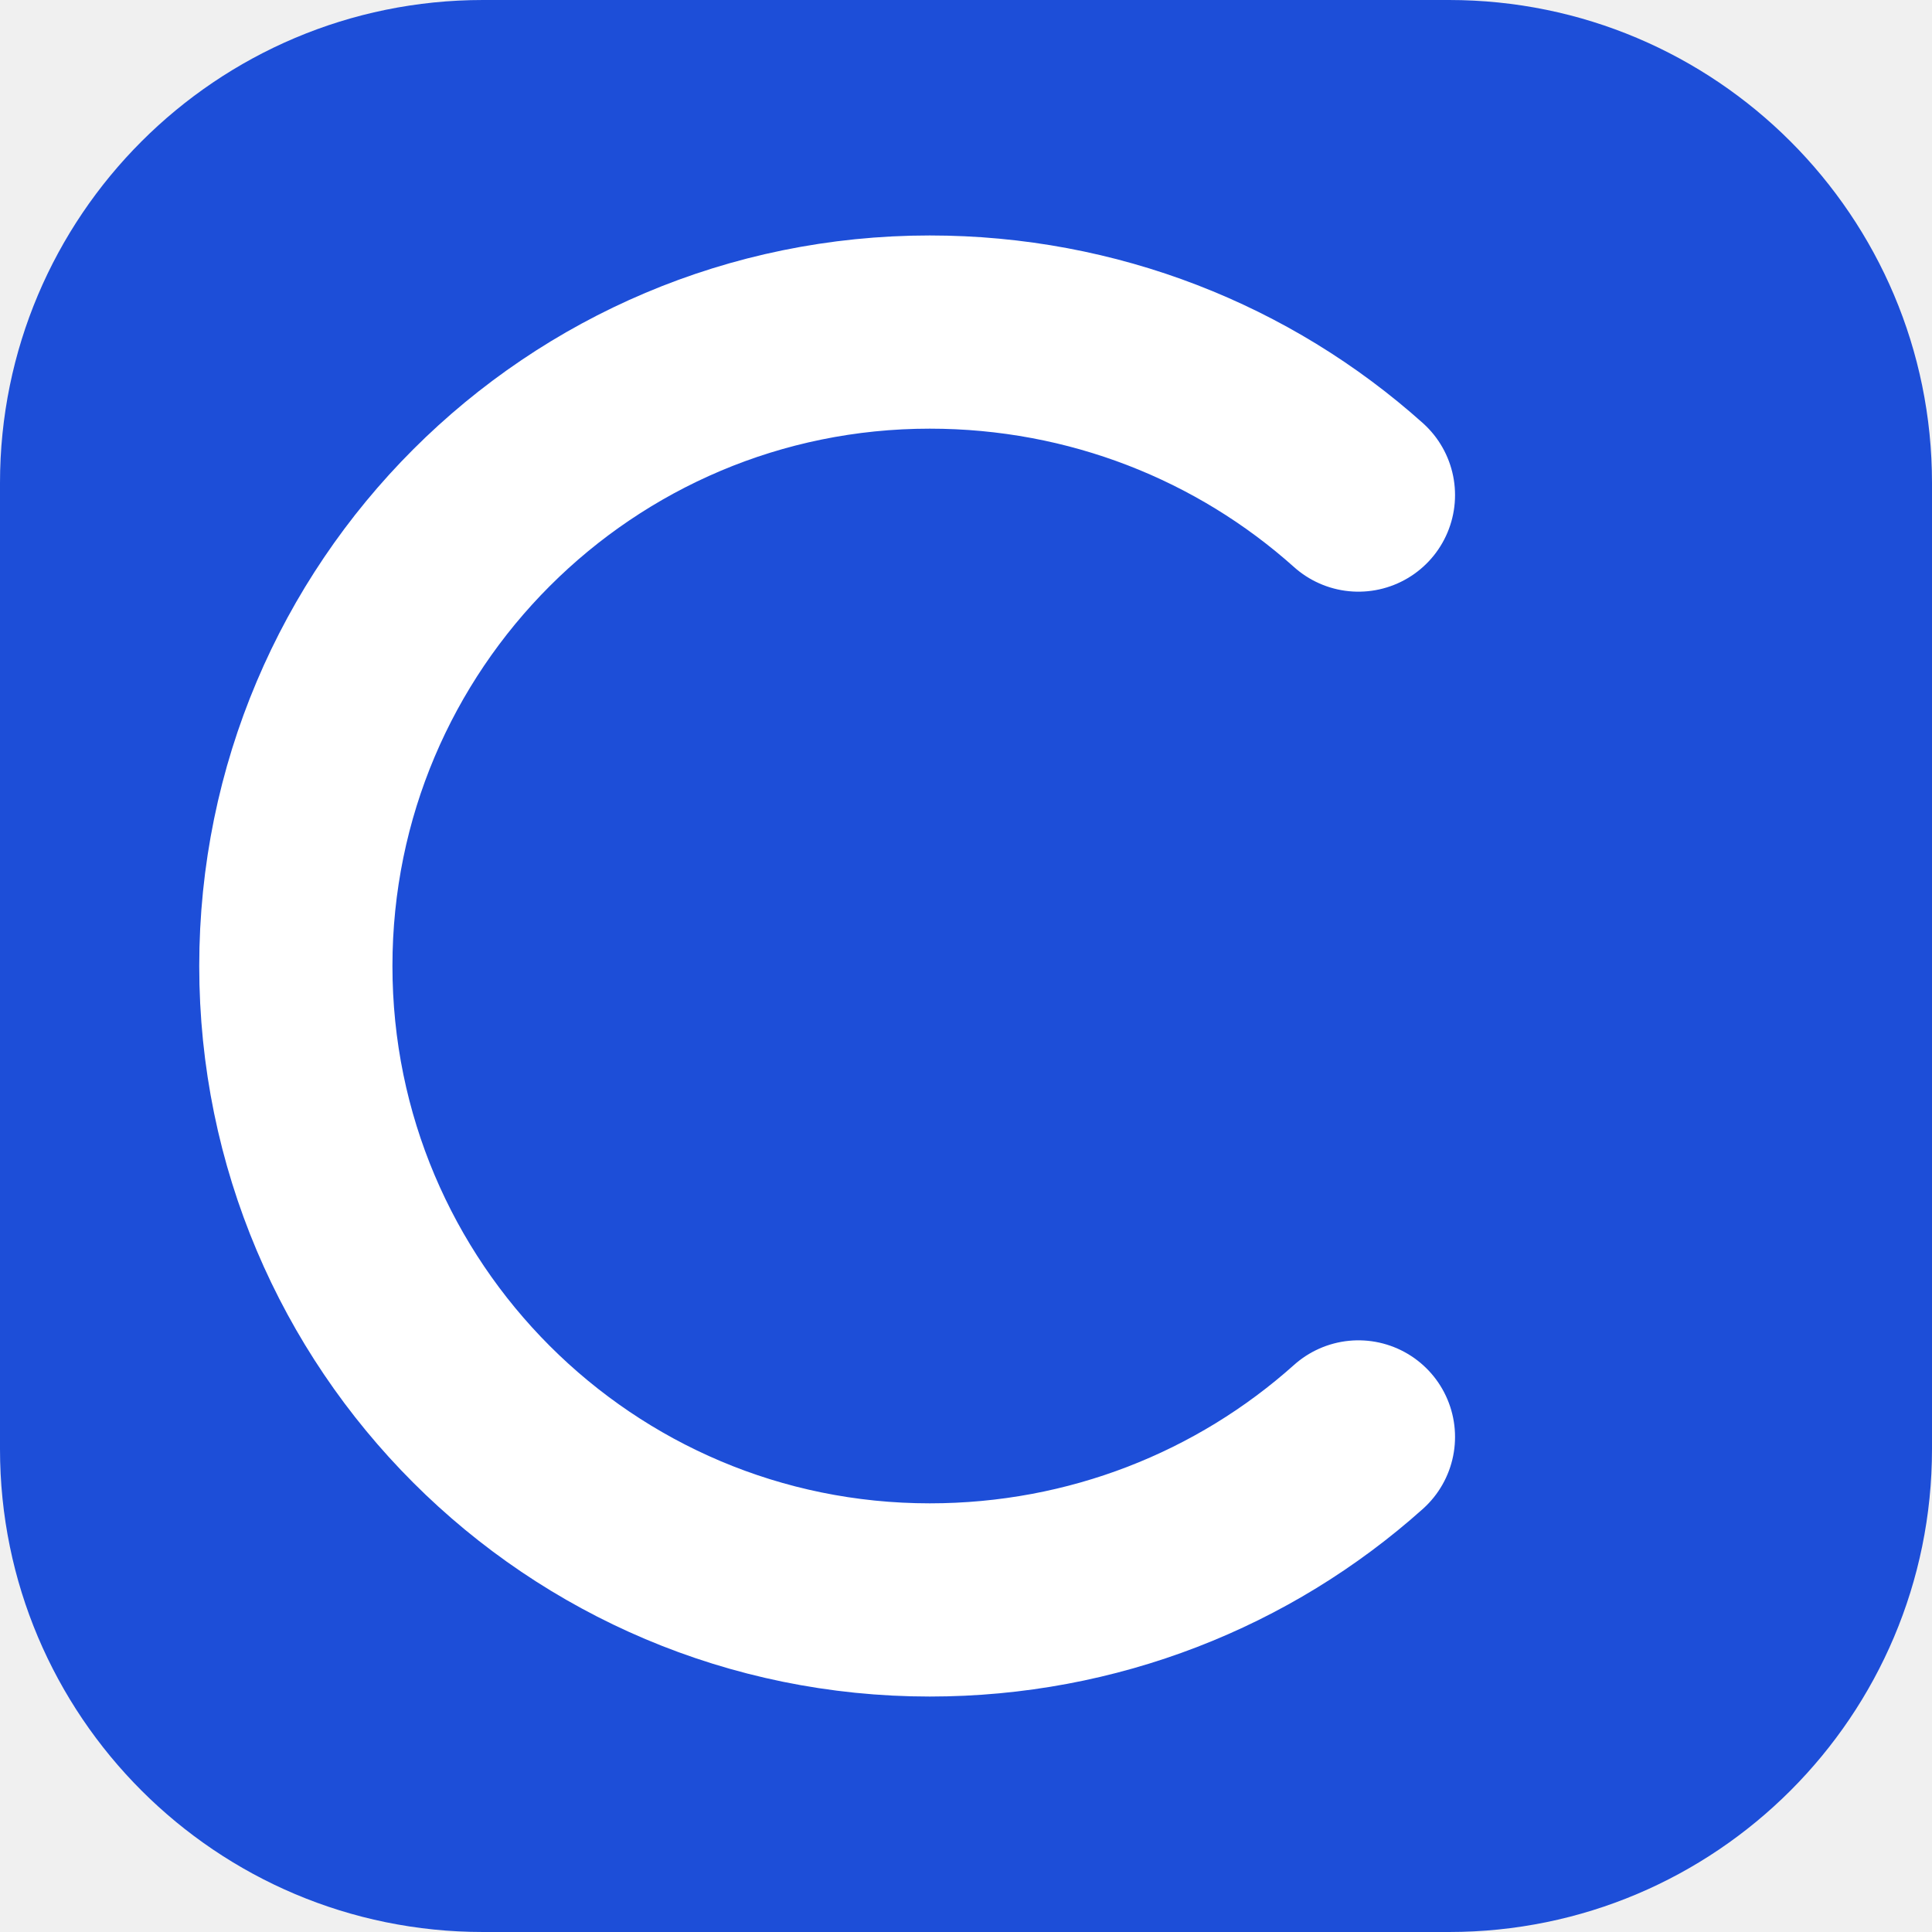
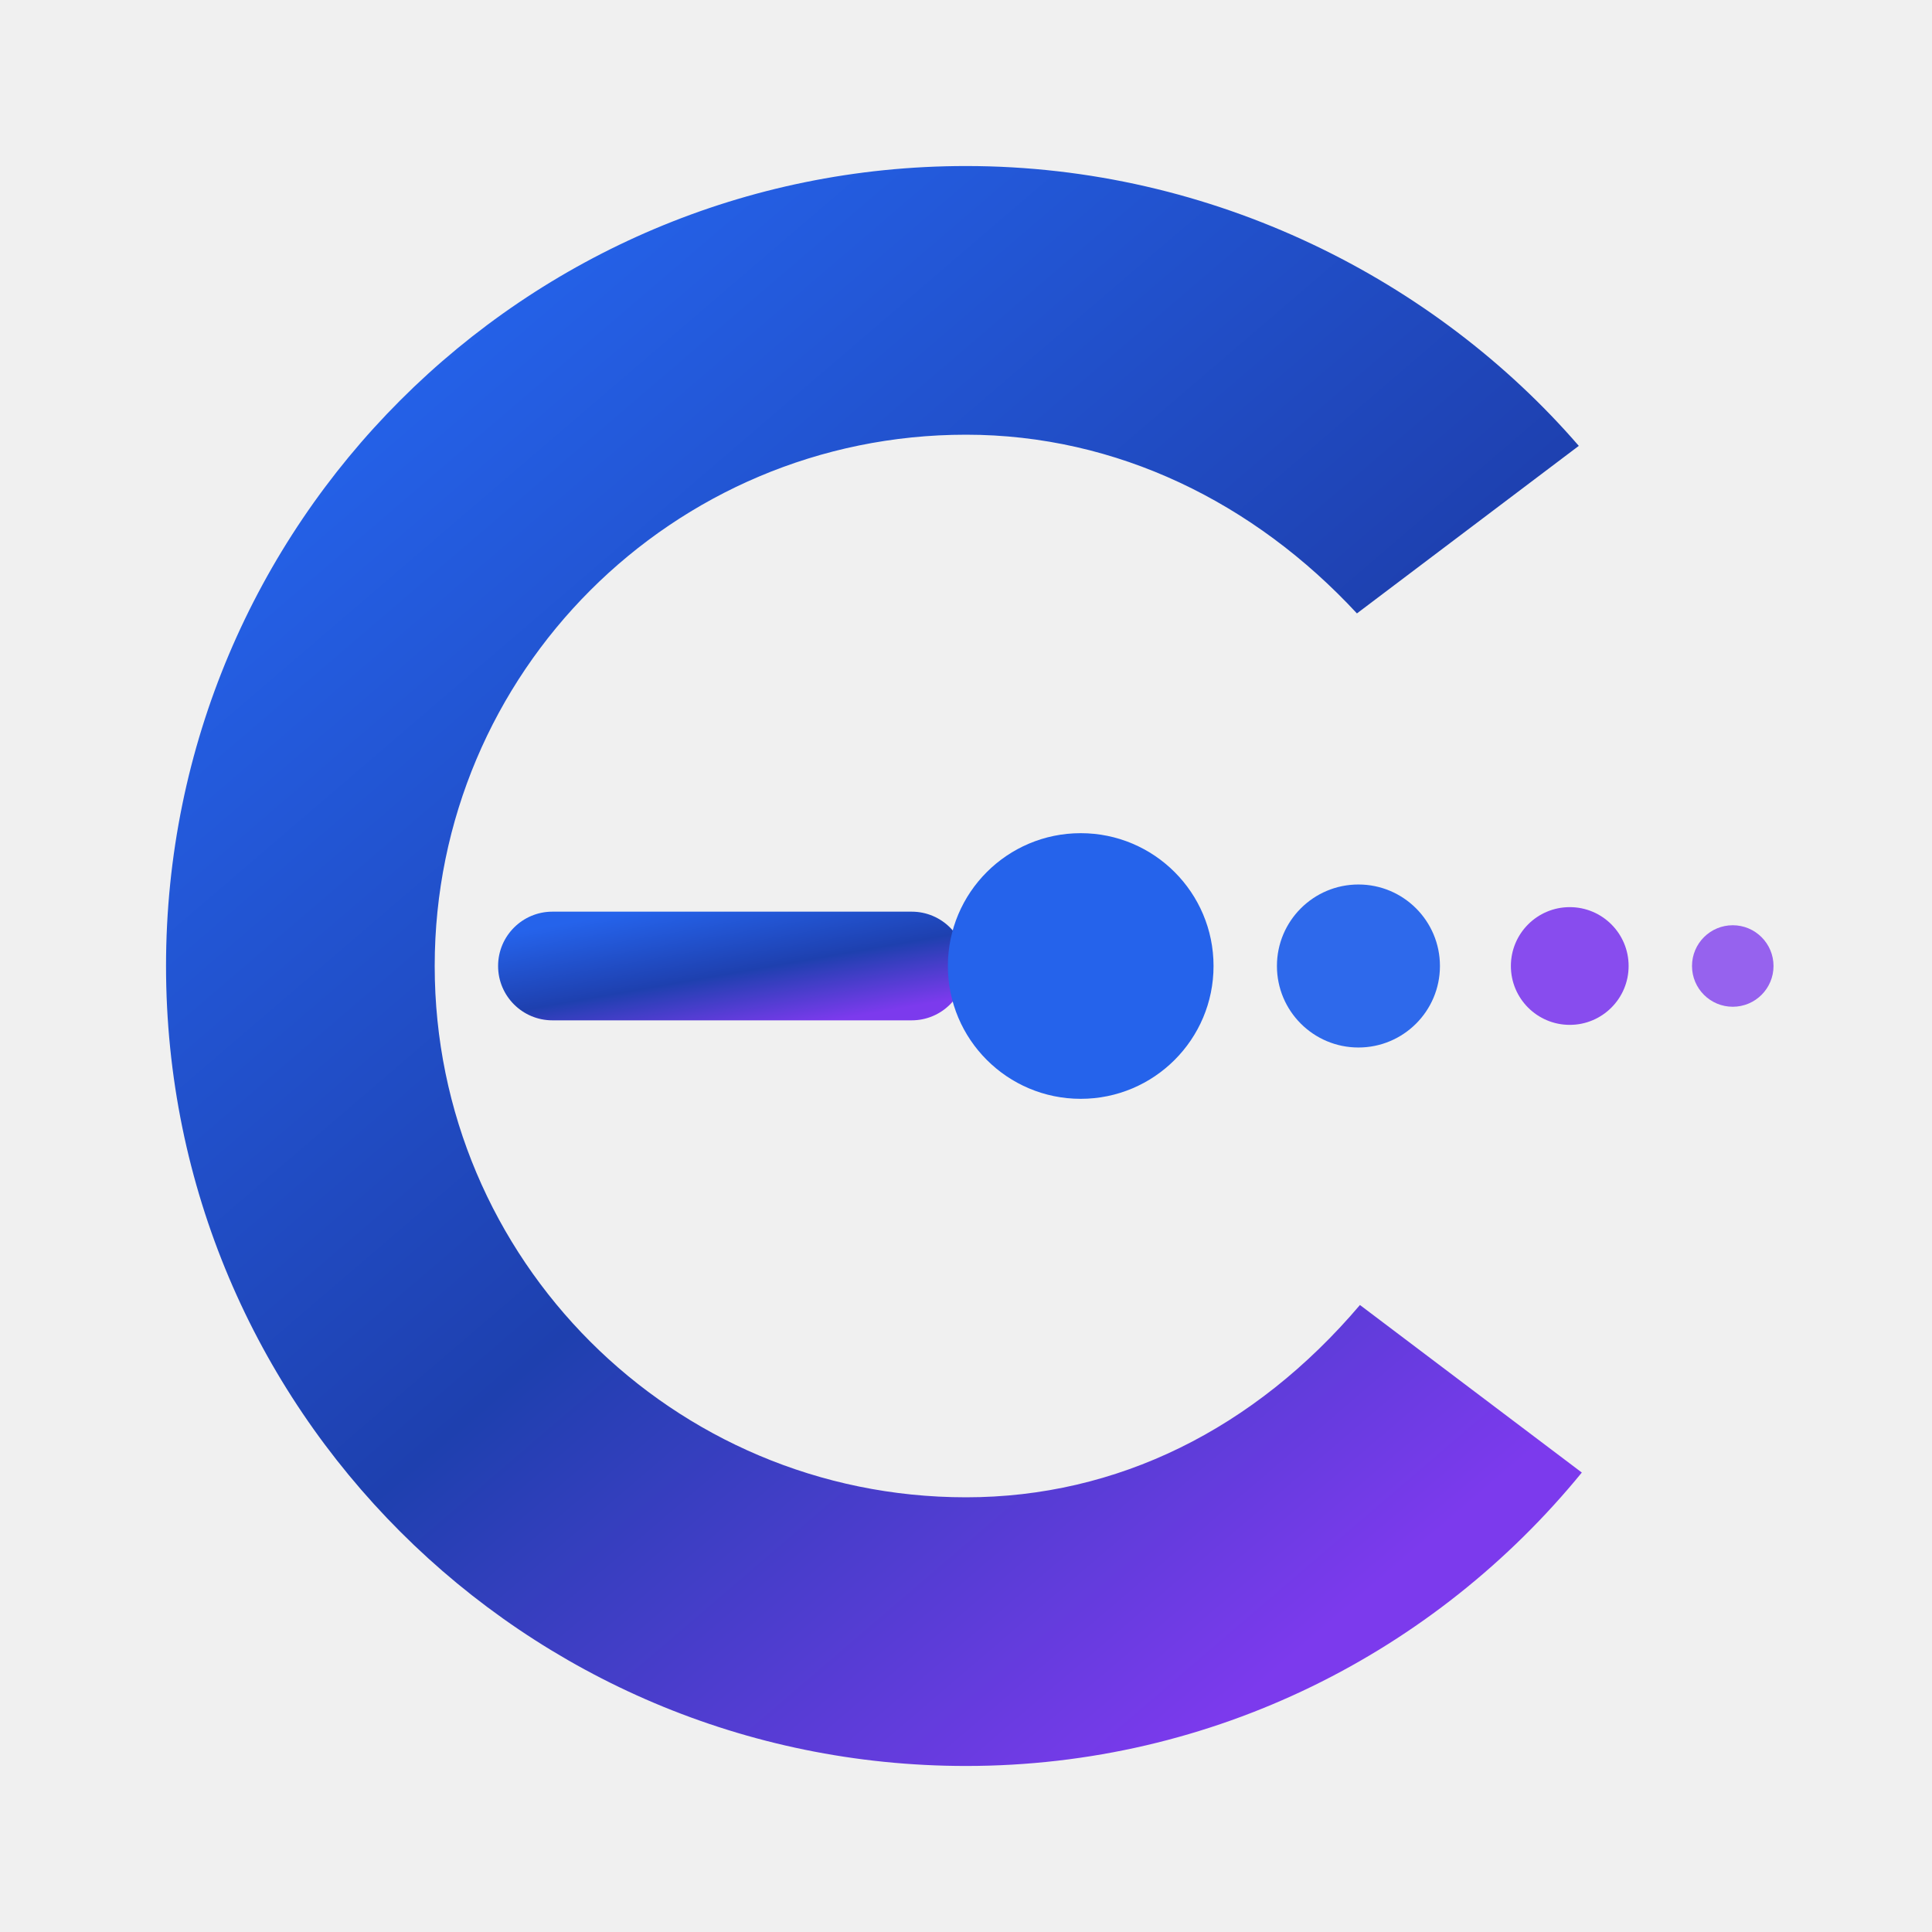
- <svg xmlns="http://www.w3.org/2000/svg" viewBox="0 0 32 32" fill="none" role="img" aria-label="Chasum">
-   <rect width="32" height="32" rx="8" fill="#1d4ed8" />
-   <path d="M22.5 8.2C20.6 6.5 18.1 5.5 15.4 5.5 9.6 5.5 4.9 10.2 4.9 16s4.7 10.5 10.5 10.5c2.7 0 5.2-1 7.1-2.7" stroke="#ffffff" stroke-width="3.2" stroke-linecap="round" stroke-linejoin="round" />
+ <svg xmlns="http://www.w3.org/2000/svg" viewBox="0 0 64 64" fill="none" role="img" aria-label="Chasum">
+   <defs>
+     <linearGradient id="icon-c" x1="18%" y1="8%" x2="82%" y2="92%">
+       <stop offset="0%" stop-color="#2563EB" />
+       <stop offset="55%" stop-color="#1E40AF" />
+       <stop offset="100%" stop-color="#7C3AED" />
+     </linearGradient>
+     <linearGradient id="icon-spark" x1="20%" y1="10%" x2="80%" y2="90%">
+       <stop offset="0%" stop-color="#2563EB" />
+       <stop offset="100%" stop-color="#7C3AED" />
+     </linearGradient>
+   </defs>
+   <path fill="url(#icon-c)" fill-rule="evenodd" d="M32 5.5C17.36 5.5 5.5 17.36 5.5 32S17.36 58.5 32 58.5c8.2 0 15.55-3.78 20.4-9.72l-7.35-5.55C41.55 47.35 37 49.6 32 49.6c-9.72 0-17.6-7.88-17.6-17.6S22.28 14.4 32 14.4c5 0 9.55 2.25 12.95 5.92l7.35-5.55C47.55 9.28 40.2 5.5 32 5.5z" />
+   <rect x="16.5" y="30.2" width="15.5" height="3.6" rx="1.8" fill="url(#icon-c)" />
+   <circle cx="35.8" cy="32" r="4.4" fill="#2563EB" />
+   <circle cx="45" cy="32" r="2.7" fill="#2563EB" opacity="0.95" />
+   <circle cx="52" cy="32" r="1.95" fill="#7C3AED" opacity="0.9" />
+   <circle cx="57.4" cy="32" r="1.35" fill="#7C3AED" opacity="0.78" />
</svg>
